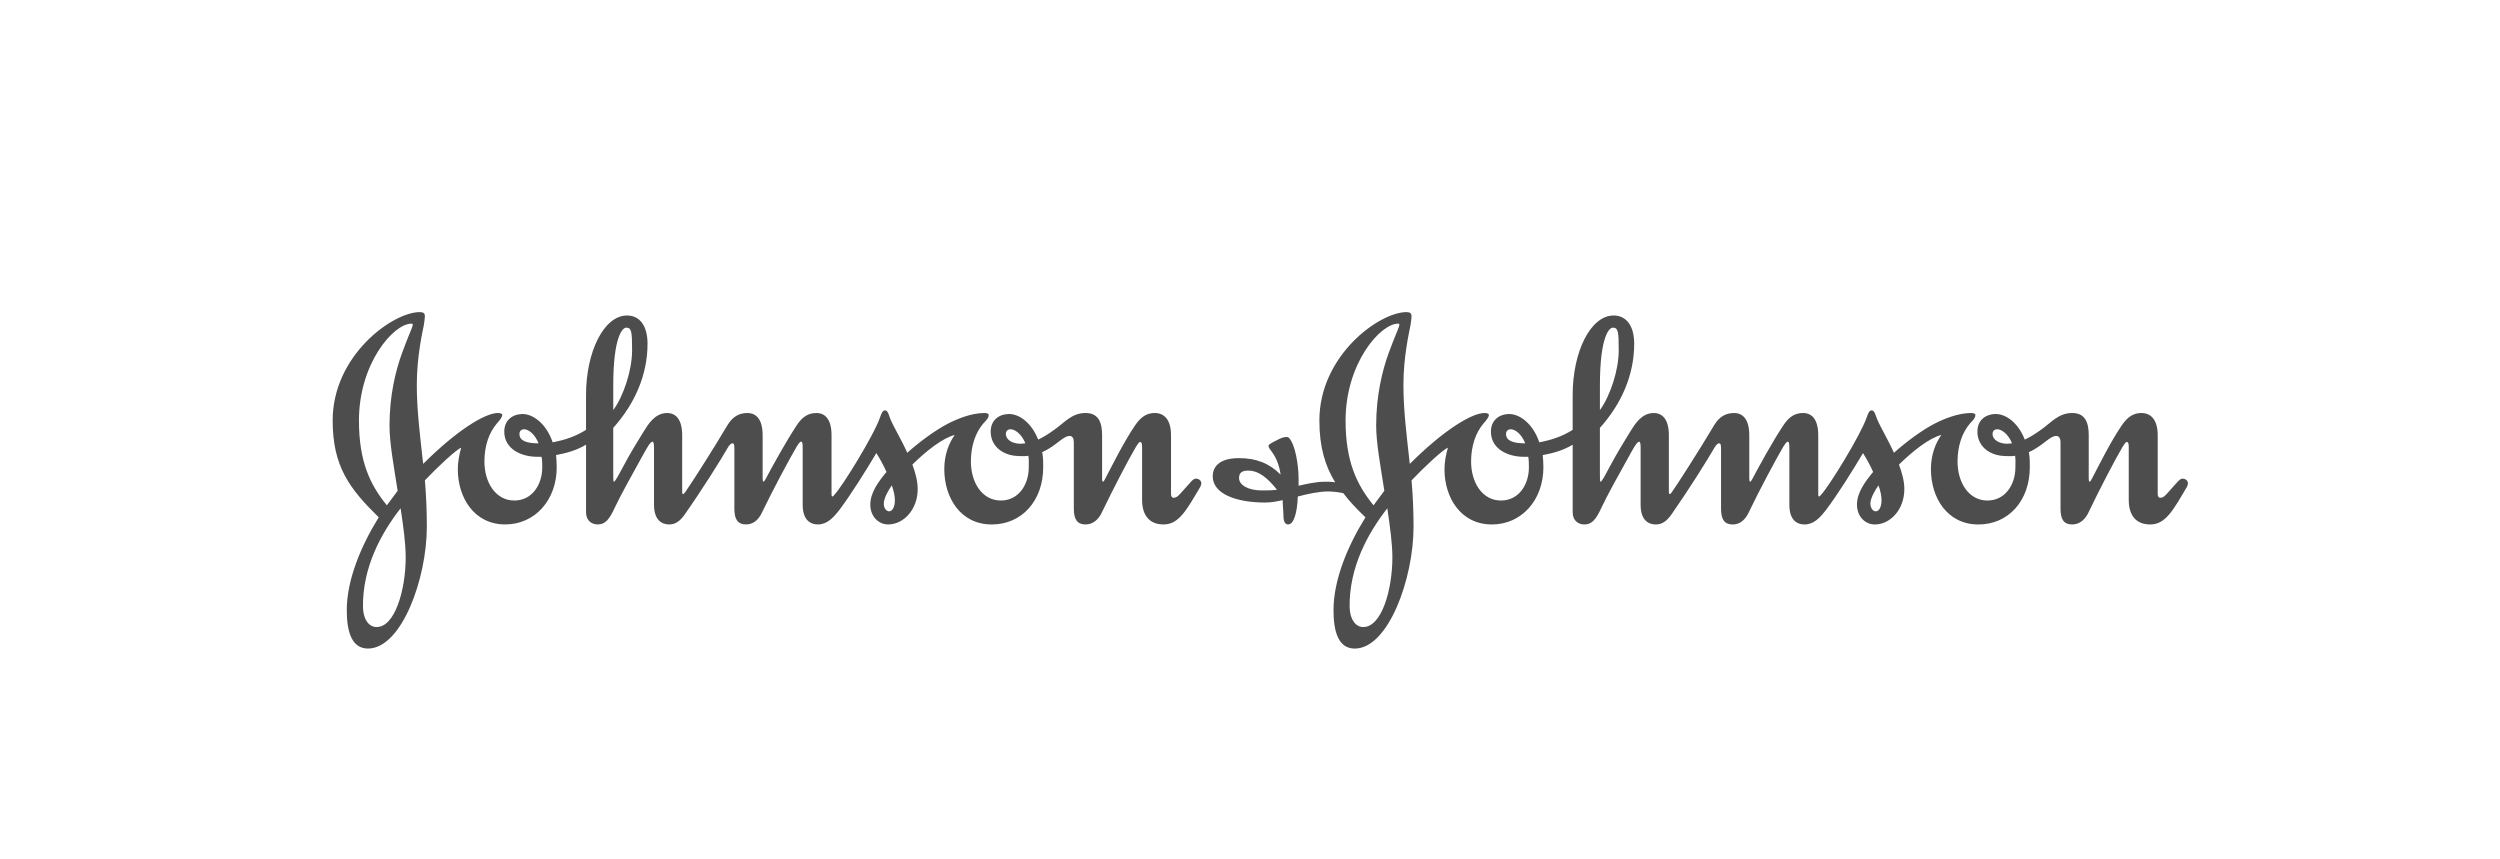
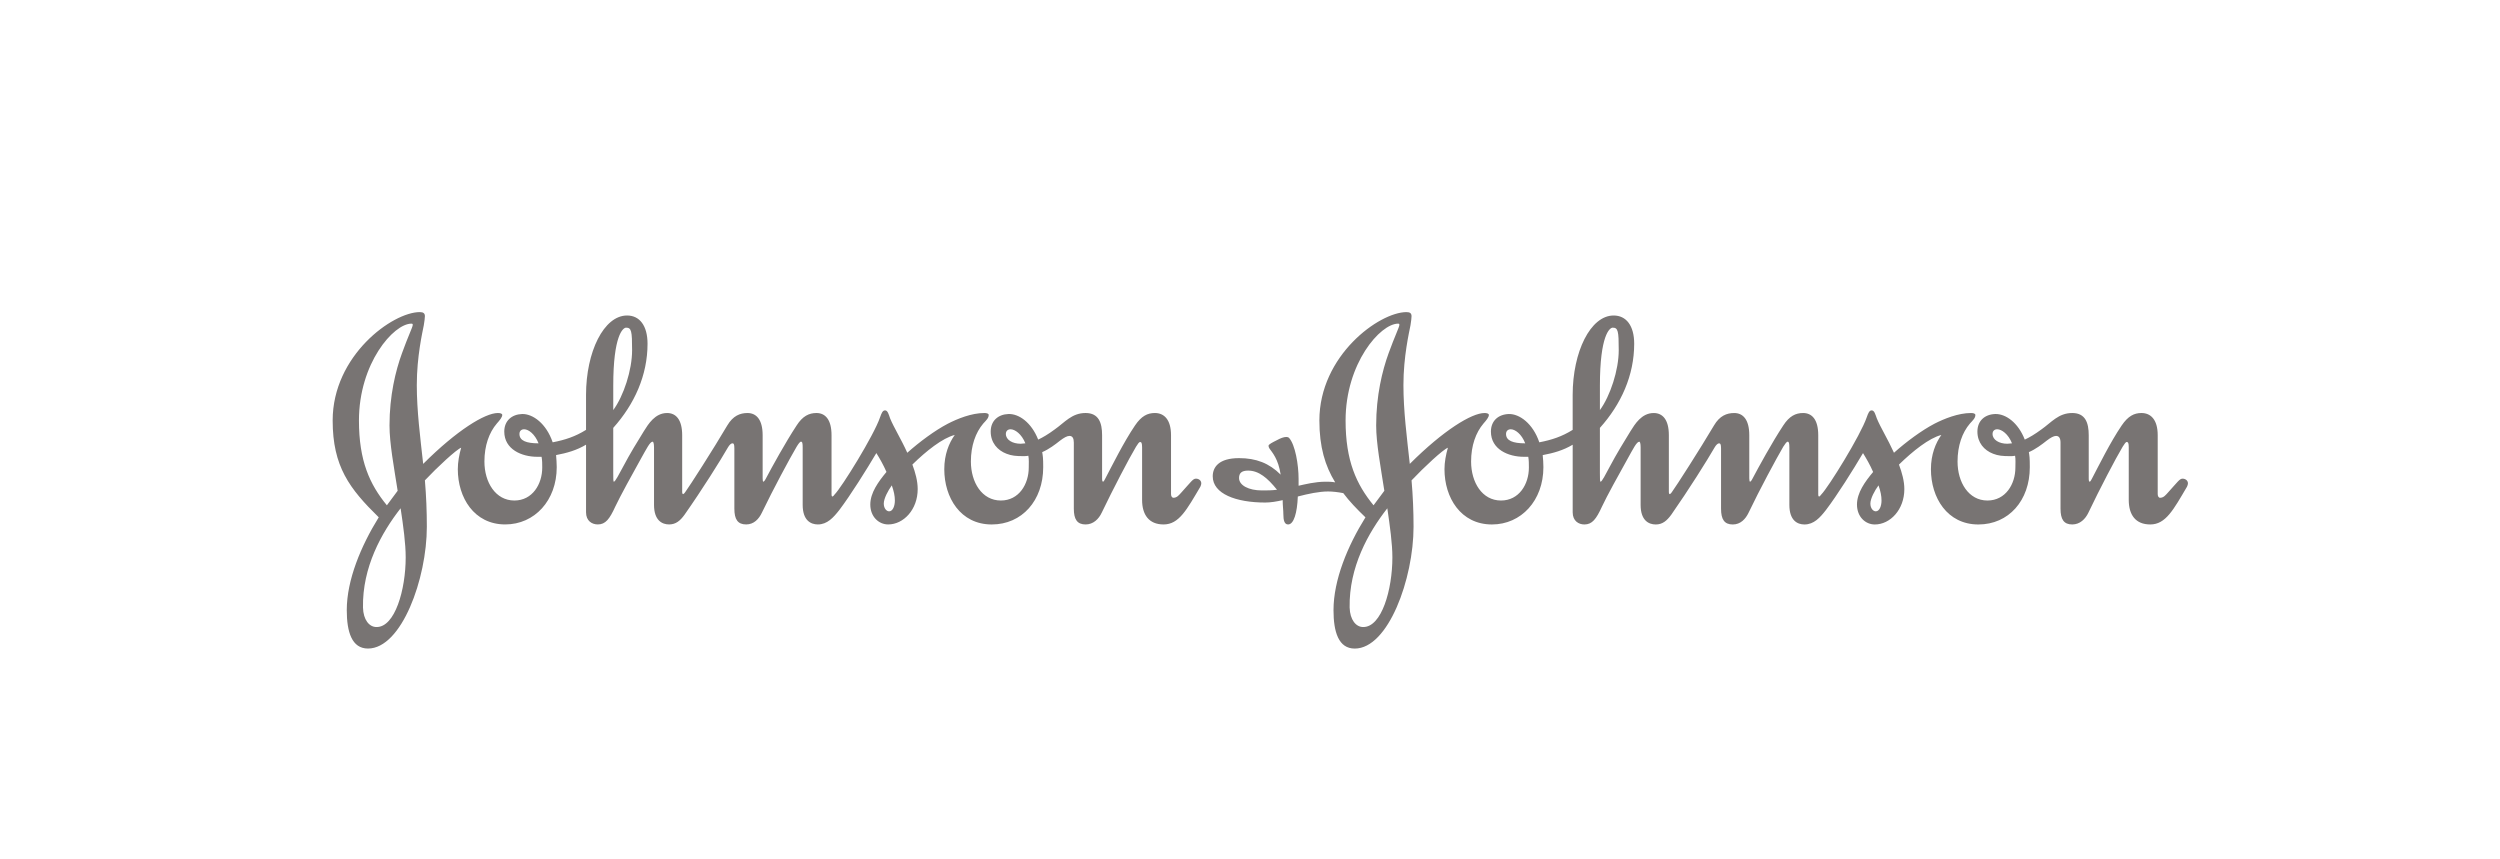
<svg xmlns="http://www.w3.org/2000/svg" version="1.1" x="0px" y="0px" width="326px" height="112px" viewBox="0 0 326 112" enable-background="new 0 0 326 112" xml:space="preserve">
  <g id="Layer_2">
-     <rect opacity="0" fill="#4D4D4D" width="326" height="112" />
+     <rect opacity="0" fill="#787473" width="326" height="112" />
  </g>
  <g id="Layer_1">
-     <path id="Fill-1" fill="#4D4D4D" d="M131.163,56.588c0-0.399,0.271-0.611,0.611-0.611c0.576,0,1.445,0.611,1.935,1.834   c-0.175,0-0.44,0.053-0.617,0.053C132.043,57.863,131.163,57.365,131.163,56.588z M67.735,56.588c0-0.399,0.259-0.611,0.614-0.611   c0.561,0,1.396,0.611,1.879,1.834C68.609,57.811,67.735,57.46,67.735,56.588z M79.969,50.27c0-6.54,1.274-7.543,1.669-7.543   c0.703,0,0.788,0.438,0.788,2.945c0,2.578-1.098,5.95-2.457,7.802V50.27z M124.501,56.718c-0.755,1.051-1.366,2.544-1.366,4.469   c0,3.686,2.102,7.203,6.185,7.203c3.949,0,6.714-3.12,6.714-7.469c0-1.264-0.047-1.438-0.13-1.963   c0.918-0.398,1.71-1.011,2.326-1.499c0.523-0.396,0.916-0.616,1.229-0.616c0.394,0,0.567,0.308,0.567,0.876v8.606   c0,1.402,0.443,2.063,1.535,2.063c1.007,0,1.715-0.707,2.106-1.539c1.452-3.028,3.553-7.062,4.471-8.596   c0.221-0.352,0.399-0.619,0.525-0.619c0.176,0,0.266,0.133,0.266,0.701v6.852c0,1.926,0.881,3.201,2.803,3.201   c2.021,0,3.026-1.938,4.794-4.919c0.083-0.179,0.121-0.309,0.121-0.434c0-0.396-0.343-0.619-0.696-0.619   c-0.398,0-0.618,0.397-1.932,1.839c-0.266,0.276-0.523,0.655-1.01,0.655c-0.174,0-0.308-0.21-0.308-0.479v-7.68   c0-2.062-0.922-2.895-2.107-2.895c-0.962,0-1.756,0.394-2.588,1.624c-1.492,2.198-3.027,5.316-3.857,6.887   c-0.095,0.183-0.22,0.445-0.306,0.445c-0.092,0-0.13-0.136-0.13-0.445v-5.616c0-1.619-0.439-2.895-2.154-2.895   c-1.799,0-2.72,1.23-4.035,2.15c-0.833,0.622-1.578,1.054-2.146,1.318c-0.882-2.237-2.502-3.372-3.863-3.338   c-1.364,0.048-2.328,0.886-2.328,2.291c0,1.439,0.882,2.443,2.061,2.891c0.656,0.262,1.271,0.312,2.153,0.312   c0.265,0,0.526,0,0.696-0.05c0.093,0.438,0.052,1.061,0.052,1.541c0,2.153-1.272,4.296-3.639,4.296   c-2.463,0-3.906-2.369-3.906-5.086c0-2.065,0.612-3.773,1.614-4.953c0.404-0.443,0.707-0.71,0.707-1.115   c0-0.205-0.303-0.256-0.569-0.256c-1.67,0-3.507,0.748-4.776,1.403c-1.676,0.88-3.645,2.333-5.271,3.78   c-0.788-1.76-1.753-3.295-2.239-4.484c-0.173-0.483-0.302-1.042-0.653-1.042c-0.311,0-0.447,0.307-0.661,0.911   c-0.787,2.328-5.001,9.133-5.923,10.055c-0.087,0.125-0.215,0.264-0.256,0.264c-0.095,0-0.145-0.043-0.145-0.312v-7.68   c0-2.062-0.833-2.895-1.965-2.895c-0.969,0-1.8,0.394-2.588,1.624c-1.445,2.198-3.208,5.402-4.039,6.979   c-0.134,0.27-0.266,0.354-0.312,0.354c-0.043,0-0.079-0.175-0.079-0.445v-5.616c0-2.062-0.837-2.895-1.979-2.895   c-0.968,0-1.884,0.359-2.634,1.624c-1.838,3.12-4.908,7.902-5.479,8.684c-0.088,0.136-0.177,0.225-0.264,0.267   c-0.087,0-0.137-0.085-0.137-0.304v-7.376c0-2.062-0.832-2.895-1.966-2.895c-1.583,0-2.455,1.455-3.031,2.37   c-0.793,1.273-1.842,2.987-2.672,4.569c-0.573,1.059-1.059,2.017-1.236,2.017c-0.084,0-0.084-0.397-0.084-1.143v-5.876   c2.759-3.079,4.472-6.847,4.472-10.971c0-2.375-1.048-3.684-2.667-3.684c-3.034,0-5.353,4.74-5.353,10.351v4.562   c-1.406,0.879-2.724,1.309-4.35,1.625c-0.831-2.45-2.588-3.725-3.987-3.691c-1.355,0.048-2.325,0.886-2.325,2.291   c0,2.322,2.282,3.288,4.295,3.288h0.57c0.086,0.44,0.086,0.925,0.086,1.405c0,2.153-1.271,4.296-3.634,4.296   c-2.454,0-3.906-2.369-3.906-5.086c0-2.065,0.608-3.773,1.618-4.953c0.398-0.443,0.708-0.838,0.708-1.115   c0-0.205-0.31-0.256-0.576-0.256c-1.666,0-5.347,2.247-9.736,6.634c-0.389-3.512-0.831-6.937-0.831-10.273   c0-3.727,0.736-6.894,0.912-7.806c0.088-0.566,0.144-0.922,0.144-1.181c0-0.354-0.187-0.534-0.66-0.534   c-3.558,0-11.368,5.663-11.368,14.131c0,6.004,2.198,8.902,6.008,12.629c-2.312,3.731-4.168,8.16-4.168,12.11   c0,2.848,0.665,5.003,2.765,5.003c4.389,0,7.676-9.121,7.676-15.882c0-2.016-0.081-4.037-0.253-6.051   c1.618-1.72,4.119-4.038,4.729-4.257c-0.261,0.922-0.437,1.89-0.437,2.803c0,3.686,2.109,7.203,6.185,7.203   c3.822,0,6.713-3.12,6.713-7.469c0-0.561-0.045-1.051-0.084-1.575c1.397-0.263,2.683-0.622,3.907-1.356v8.817   c0,1.134,0.784,1.583,1.531,1.583c1.014,0,1.541-0.707,2.279-2.321c0.621-1.323,2.282-4.346,3.291-6.15   c0.794-1.408,1.233-2.323,1.587-2.323c0.082,0,0.176,0.215,0.176,0.742v7.503c0,2.02,1.053,2.55,1.964,2.55   c0.877,0,1.452-0.482,2.022-1.275c2.284-3.251,4.7-7.105,5.658-8.777c0.177-0.3,0.396-0.527,0.573-0.527   c0.171,0,0.26,0.094,0.26,0.657v7.859c0,1.402,0.438,2.063,1.541,2.063c1.003,0,1.659-0.707,2.051-1.539   c1.458-3.028,3.602-7.022,4.528-8.596c0.214-0.352,0.435-0.66,0.566-0.66c0.182,0,0.222,0.215,0.222,0.789v7.456   c0,2.02,1.053,2.55,1.98,2.55c1.218,0,2.017-0.884,2.805-1.889c1.438-1.895,3.546-5.259,4.821-7.418   c0.442,0.705,0.919,1.542,1.321,2.461c-1.055,1.271-2.109,2.713-2.109,4.248c0,1.627,1.14,2.598,2.326,2.598   c2.014,0,3.854-1.938,3.854-4.609c0-1.049-0.301-2.148-0.693-3.199C120.761,58.822,122.914,57.112,124.501,56.718z M52.239,66.281   c0.354,2.324,0.663,4.609,0.663,6.405c0,4.204-1.399,9.121-3.814,9.079c-0.932,0-1.716-0.933-1.754-2.546   C47.244,73.959,49.744,69.482,52.239,66.281z M116.291,63.293c0.266,0.752,0.4,1.362,0.4,1.978c0,0.703-0.265,1.406-0.75,1.406   c-0.345,0-0.697-0.396-0.697-1.011C115.244,65.007,115.812,63.952,116.291,63.293z M53.823,42.369c0,0.268-0.615,1.491-1.402,3.688   c-0.833,2.278-1.629,5.521-1.629,9.427c0,2.327,0.576,5.402,1.062,8.514l-1.405,1.893c-2.241-2.728-3.642-5.791-3.642-11.059   c0-7.457,4.518-12.629,6.839-12.629C53.784,42.203,53.823,42.242,53.823,42.369z" />
-     <path id="Fill-4" fill="#4D4D4D" d="M259.829,56.588c0-0.399,0.256-0.611,0.609-0.611c0.567,0,1.445,0.611,1.927,1.834   c-0.171,0-0.435,0.053-0.619,0.053C260.703,57.863,259.829,57.365,259.829,56.588z M196.387,56.588   c0-0.399,0.269-0.611,0.615-0.611c0.571,0,1.413,0.611,1.886,1.834C197.265,57.811,196.387,57.46,196.387,56.588z M208.629,50.27   c0-6.54,1.267-7.543,1.666-7.543c0.701,0,0.788,0.438,0.788,2.945c0,2.578-1.1,5.95-2.454,7.802V50.27z M180.906,66.281   c0.341,2.324,0.661,4.609,0.661,6.405c0,4.204-1.402,9.121-3.82,9.079c-0.921,0-1.711-0.933-1.755-2.546   C175.903,73.959,178.407,69.482,180.906,66.281z M244.957,63.293c0.266,0.752,0.393,1.362,0.393,1.978   c0,0.703-0.264,1.406-0.746,1.406c-0.347,0-0.707-0.396-0.707-1.011C243.896,65.007,244.472,63.952,244.957,63.293z    M182.479,42.369c0,0.268-0.607,1.491-1.403,3.688c-0.828,2.278-1.623,5.521-1.623,9.427c0,2.327,0.586,5.402,1.065,8.514   l-1.408,1.893c-2.233-2.728-3.646-5.791-3.646-11.059c0-7.457,4.528-12.629,6.85-12.629   C182.439,42.203,182.479,42.242,182.479,42.369L182.479,42.369z M175.164,64.304c0.784,1.055,1.752,2.062,2.891,3.157   c-2.326,3.731-4.166,8.16-4.166,12.11c0,2.848,0.662,5.003,2.769,5.003c4.383,0,7.669-9.121,7.669-15.882   c0-2.016-0.086-4.037-0.261-6.051c1.625-1.72,4.117-4.038,4.739-4.257c-0.264,0.922-0.445,1.89-0.445,2.803   c0,3.686,2.106,7.203,6.191,7.203c3.812,0,6.708-3.12,6.708-7.469c0-0.561-0.041-1.051-0.09-1.575   c1.406-0.263,2.688-0.622,3.909-1.356v8.817c0,1.134,0.785,1.583,1.524,1.583c1.023,0,1.55-0.707,2.291-2.321   c0.612-1.323,2.282-4.346,3.294-6.15c0.786-1.408,1.226-2.323,1.585-2.323c0.081,0,0.165,0.215,0.165,0.742v7.503   c0,2.02,1.049,2.55,1.973,2.55c0.88,0,1.444-0.482,2.026-1.275c2.274-3.251,4.691-7.105,5.653-8.777   c0.176-0.3,0.398-0.527,0.568-0.527c0.171,0,0.267,0.094,0.267,0.657v7.859c0,1.402,0.435,2.063,1.53,2.063   c1.009,0,1.667-0.707,2.064-1.539c1.449-3.028,3.598-7.022,4.517-8.596c0.223-0.352,0.44-0.66,0.578-0.66   c0.17,0,0.22,0.215,0.22,0.789v7.456c0,2.02,1.043,2.55,1.962,2.55c1.237,0,2.028-0.884,2.812-1.889   c1.446-1.895,3.559-5.259,4.829-7.418c0.434,0.705,0.922,1.542,1.32,2.461c-1.064,1.271-2.106,2.713-2.106,4.248   c0,1.627,1.127,2.598,2.322,2.598c2.015,0,3.854-1.938,3.854-4.609c0-1.049-0.306-2.148-0.701-3.199   c1.797-1.76,3.949-3.47,5.528-3.864c-0.746,1.051-1.36,2.544-1.36,4.469c0,3.686,2.108,7.203,6.188,7.203   c3.948,0,6.705-3.12,6.705-7.469c0-1.264-0.041-1.438-0.122-1.963c0.91-0.398,1.706-1.011,2.326-1.499   c0.515-0.396,0.919-0.616,1.22-0.616c0.397,0,0.582,0.308,0.582,0.876v8.606c0,1.402,0.433,2.063,1.53,2.063   c1.004,0,1.711-0.707,2.106-1.539c1.44-3.028,3.549-7.062,4.467-8.596c0.22-0.352,0.398-0.619,0.53-0.619   c0.179,0,0.264,0.133,0.264,0.701v6.852c0,1.926,0.87,3.201,2.806,3.201c2.024,0,3.031-1.938,4.788-4.919   c0.083-0.179,0.125-0.309,0.125-0.434c0-0.396-0.352-0.619-0.7-0.619c-0.393,0-0.615,0.397-1.93,1.839   c-0.259,0.276-0.526,0.655-1.008,0.655c-0.181,0-0.305-0.21-0.305-0.479v-7.68c0-2.062-0.933-2.895-2.116-2.895   c-0.959,0-1.745,0.394-2.582,1.624c-1.495,2.198-3.024,5.316-3.853,6.887c-0.095,0.183-0.223,0.445-0.316,0.445   c-0.093,0-0.128-0.136-0.128-0.445v-5.616c0-1.619-0.438-2.895-2.148-2.895c-1.805,0-2.72,1.23-4.035,2.15   c-0.842,0.622-1.581,1.054-2.157,1.318c-0.869-2.237-2.499-3.372-3.852-3.338c-1.368,0.048-2.324,0.886-2.324,2.291   c0,1.439,0.877,2.443,2.052,2.891c0.66,0.262,1.274,0.312,2.164,0.312c0.255,0,0.509,0,0.697-0.05   c0.085,0.438,0.04,1.061,0.04,1.541c0,2.153-1.276,4.296-3.647,4.296c-2.455,0-3.896-2.369-3.896-5.086   c0-2.065,0.61-3.773,1.615-4.953c0.399-0.443,0.71-0.71,0.71-1.115c0-0.205-0.311-0.256-0.573-0.256   c-1.659,0-3.507,0.748-4.781,1.403c-1.668,0.88-3.644,2.333-5.261,3.78c-0.792-1.76-1.752-3.295-2.239-4.484   c-0.182-0.483-0.302-1.042-0.665-1.042c-0.303,0-0.438,0.307-0.653,0.911c-0.792,2.328-5,9.133-5.922,10.055   c-0.088,0.125-0.219,0.264-0.266,0.264c-0.082,0-0.13-0.043-0.13-0.312v-7.68c0-2.062-0.827-2.895-1.979-2.895   c-0.966,0-1.787,0.394-2.584,1.624c-1.452,2.198-3.201,5.402-4.035,6.979c-0.129,0.27-0.257,0.354-0.3,0.354   c-0.05,0-0.095-0.175-0.095-0.445v-5.616c0-2.062-0.827-2.895-1.97-2.895c-0.967,0-1.896,0.359-2.634,1.624   c-1.849,3.12-4.915,7.902-5.488,8.684c-0.078,0.136-0.171,0.225-0.265,0.267c-0.077,0-0.13-0.085-0.13-0.304v-7.376   c0-2.062-0.83-2.895-1.975-2.895c-1.585,0-2.455,1.455-3.03,2.37c-0.788,1.273-1.835,2.987-2.672,4.569   c-0.566,1.059-1.05,2.017-1.226,2.017c-0.089,0-0.089-0.397-0.089-1.143v-5.876c2.768-3.079,4.472-6.847,4.472-10.971   c0-2.375-1.049-3.684-2.679-3.684c-3.021,0-5.344,4.74-5.344,10.351v4.562c-1.408,0.879-2.725,1.309-4.351,1.625   c-0.827-2.45-2.584-3.725-3.979-3.691c-1.369,0.048-2.331,0.886-2.331,2.291c0,2.322,2.275,3.288,4.298,3.288h0.574   c0.08,0.44,0.08,0.925,0.08,1.405c0,2.153-1.267,4.296-3.639,4.296c-2.457,0-3.897-2.369-3.897-5.086   c0-2.065,0.612-3.773,1.614-4.953c0.394-0.443,0.703-0.838,0.703-1.115c0-0.205-0.31-0.256-0.569-0.256   c-1.668,0-5.352,2.247-9.743,6.634c-0.385-3.512-0.829-6.937-0.829-10.273c0-3.727,0.746-6.894,0.921-7.806   c0.087-0.566,0.136-0.922,0.136-1.181c0-0.354-0.179-0.534-0.653-0.534c-3.555,0-11.364,5.663-11.364,14.131   c0,3.46,0.745,5.923,2.062,8.07c-0.49-0.085-0.877-0.085-1.237-0.085c-1.397,0-2.718,0.347-3.536,0.526v-0.88   c0-1.881-0.445-4.473-1.237-5.351c-0.095-0.091-0.225-0.13-0.348-0.13c-0.361,0-0.794,0.17-1.274,0.436   c-0.531,0.264-1.058,0.53-1.058,0.701c0,0.085,0,0.173,0.133,0.392c0.309,0.448,1.145,1.318,1.446,3.386   c-1.495-1.493-3.198-2.154-5.427-2.154c-2.637,0-3.431,1.18-3.431,2.371c0,2.279,3.026,3.42,6.85,3.42   c0.7,0,1.486-0.132,2.271-0.312c0,0.705,0.09,1.327,0.09,1.85c0,0.746,0.127,1.32,0.615,1.32c0.745,0,1.186-1.499,1.27-3.645   c1.36-0.354,2.767-0.657,3.956-0.657C173.759,64.089,174.468,64.168,175.164,64.304L175.164,64.304z M166.522,63.864   c-0.74,0.088-1.188,0.088-1.972,0.088c-1.715,0-2.979-0.659-2.979-1.617c0-0.611,0.303-0.969,1.18-0.969   C164.158,61.366,165.291,62.335,166.522,63.864z" />
+     <path id="Fill-1" fill="#787473" d="M131.163,56.588c0-0.399,0.271-0.611,0.611-0.611c0.576,0,1.445,0.611,1.935,1.834   c-0.175,0-0.44,0.053-0.617,0.053C132.043,57.863,131.163,57.365,131.163,56.588z M67.735,56.588c0-0.399,0.259-0.611,0.614-0.611   c0.561,0,1.396,0.611,1.879,1.834C68.609,57.811,67.735,57.46,67.735,56.588z M79.969,50.27c0-6.54,1.274-7.543,1.669-7.543   c0.703,0,0.788,0.438,0.788,2.945c0,2.578-1.098,5.95-2.457,7.802V50.27z M124.501,56.718c-0.755,1.051-1.366,2.544-1.366,4.469   c0,3.686,2.102,7.203,6.185,7.203c3.949,0,6.714-3.12,6.714-7.469c0-1.264-0.047-1.438-0.13-1.963   c0.918-0.398,1.71-1.011,2.326-1.499c0.523-0.396,0.916-0.616,1.229-0.616c0.394,0,0.567,0.308,0.567,0.876v8.606   c0,1.402,0.443,2.063,1.535,2.063c1.007,0,1.715-0.707,2.106-1.539c1.452-3.028,3.553-7.062,4.471-8.596   c0.221-0.352,0.399-0.619,0.525-0.619c0.176,0,0.266,0.133,0.266,0.701v6.852c0,1.926,0.881,3.201,2.803,3.201   c2.021,0,3.026-1.938,4.794-4.919c0.083-0.179,0.121-0.309,0.121-0.434c0-0.396-0.343-0.619-0.696-0.619   c-0.398,0-0.618,0.397-1.932,1.839c-0.266,0.276-0.523,0.655-1.01,0.655c-0.174,0-0.308-0.21-0.308-0.479v-7.68   c0-2.062-0.922-2.895-2.107-2.895c-0.962,0-1.756,0.394-2.588,1.624c-1.492,2.198-3.027,5.316-3.857,6.887   c-0.095,0.183-0.22,0.445-0.306,0.445c-0.092,0-0.13-0.136-0.13-0.445v-5.616c0-1.619-0.439-2.895-2.154-2.895   c-1.799,0-2.72,1.23-4.035,2.15c-0.833,0.622-1.578,1.054-2.146,1.318c-0.882-2.237-2.502-3.372-3.863-3.338   c-1.364,0.048-2.328,0.886-2.328,2.291c0,1.439,0.882,2.443,2.061,2.891c0.656,0.262,1.271,0.312,2.153,0.312   c0.265,0,0.526,0,0.696-0.05c0.093,0.438,0.052,1.061,0.052,1.541c0,2.153-1.272,4.296-3.639,4.296   c-2.463,0-3.906-2.369-3.906-5.086c0-2.065,0.612-3.773,1.614-4.953c0.404-0.443,0.707-0.71,0.707-1.115   c0-0.205-0.303-0.256-0.569-0.256c-1.67,0-3.507,0.748-4.776,1.403c-1.676,0.88-3.645,2.333-5.271,3.78   c-0.788-1.76-1.753-3.295-2.239-4.484c-0.173-0.483-0.302-1.042-0.653-1.042c-0.311,0-0.447,0.307-0.661,0.911   c-0.787,2.328-5.001,9.133-5.923,10.055c-0.087,0.125-0.215,0.264-0.256,0.264c-0.095,0-0.145-0.043-0.145-0.312v-7.68   c0-2.062-0.833-2.895-1.965-2.895c-0.969,0-1.8,0.394-2.588,1.624c-1.445,2.198-3.208,5.402-4.039,6.979   c-0.134,0.27-0.266,0.354-0.312,0.354c-0.043,0-0.079-0.175-0.079-0.445v-5.616c0-2.062-0.837-2.895-1.979-2.895   c-0.968,0-1.884,0.359-2.634,1.624c-1.838,3.12-4.908,7.902-5.479,8.684c-0.088,0.136-0.177,0.225-0.264,0.267   c-0.087,0-0.137-0.085-0.137-0.304v-7.376c0-2.062-0.832-2.895-1.966-2.895c-1.583,0-2.455,1.455-3.031,2.37   c-0.793,1.273-1.842,2.987-2.672,4.569c-0.573,1.059-1.059,2.017-1.236,2.017c-0.084,0-0.084-0.397-0.084-1.143v-5.876   c2.759-3.079,4.472-6.847,4.472-10.971c0-2.375-1.048-3.684-2.667-3.684c-3.034,0-5.353,4.74-5.353,10.351v4.562   c-1.406,0.879-2.724,1.309-4.35,1.625c-0.831-2.45-2.588-3.725-3.987-3.691c-1.355,0.048-2.325,0.886-2.325,2.291   c0,2.322,2.282,3.288,4.295,3.288h0.57c0.086,0.44,0.086,0.925,0.086,1.405c0,2.153-1.271,4.296-3.634,4.296   c-2.454,0-3.906-2.369-3.906-5.086c0-2.065,0.608-3.773,1.618-4.953c0.398-0.443,0.708-0.838,0.708-1.115   c0-0.205-0.31-0.256-0.576-0.256c-1.666,0-5.347,2.247-9.736,6.634c-0.389-3.512-0.831-6.937-0.831-10.273   c0-3.727,0.736-6.894,0.912-7.806c0.088-0.566,0.144-0.922,0.144-1.181c0-0.354-0.187-0.534-0.66-0.534   c-3.558,0-11.368,5.663-11.368,14.131c0,6.004,2.198,8.902,6.008,12.629c-2.312,3.731-4.168,8.16-4.168,12.11   c0,2.848,0.665,5.003,2.765,5.003c4.389,0,7.676-9.121,7.676-15.882c0-2.016-0.081-4.037-0.253-6.051   c1.618-1.72,4.119-4.038,4.729-4.257c-0.261,0.922-0.437,1.89-0.437,2.803c0,3.686,2.109,7.203,6.185,7.203   c3.822,0,6.713-3.12,6.713-7.469c0-0.561-0.045-1.051-0.084-1.575c1.397-0.263,2.683-0.622,3.907-1.356v8.817   c0,1.134,0.784,1.583,1.531,1.583c1.014,0,1.541-0.707,2.279-2.321c0.621-1.323,2.282-4.346,3.291-6.15   c0.794-1.408,1.233-2.323,1.587-2.323c0.082,0,0.176,0.215,0.176,0.742v7.503c0,2.02,1.053,2.55,1.964,2.55   c0.877,0,1.452-0.482,2.022-1.275c2.284-3.251,4.7-7.105,5.658-8.777c0.177-0.3,0.396-0.527,0.573-0.527   c0.171,0,0.26,0.094,0.26,0.657v7.859c0,1.402,0.438,2.063,1.541,2.063c1.003,0,1.659-0.707,2.051-1.539   c1.458-3.028,3.602-7.022,4.528-8.596c0.214-0.352,0.435-0.66,0.566-0.66c0.182,0,0.222,0.215,0.222,0.789v7.456   c0,2.02,1.053,2.55,1.98,2.55c1.218,0,2.017-0.884,2.805-1.889c1.438-1.895,3.546-5.259,4.821-7.418   c0.442,0.705,0.919,1.542,1.321,2.461c-1.055,1.271-2.109,2.713-2.109,4.248c0,1.627,1.14,2.598,2.326,2.598   c2.014,0,3.854-1.938,3.854-4.609c0-1.049-0.301-2.148-0.693-3.199C120.761,58.822,122.914,57.112,124.501,56.718z M52.239,66.281   c0.354,2.324,0.663,4.609,0.663,6.405c0,4.204-1.399,9.121-3.814,9.079c-0.932,0-1.716-0.933-1.754-2.546   C47.244,73.959,49.744,69.482,52.239,66.281z M116.291,63.293c0.266,0.752,0.4,1.362,0.4,1.978c0,0.703-0.265,1.406-0.75,1.406   c-0.345,0-0.697-0.396-0.697-1.011C115.244,65.007,115.812,63.952,116.291,63.293z M53.823,42.369c0,0.268-0.615,1.491-1.402,3.688   c-0.833,2.278-1.629,5.521-1.629,9.427c0,2.327,0.576,5.402,1.062,8.514l-1.405,1.893c-2.241-2.728-3.642-5.791-3.642-11.059   c0-7.457,4.518-12.629,6.839-12.629C53.784,42.203,53.823,42.242,53.823,42.369z" />
+     <path id="Fill-4" fill="#787473" d="M259.829,56.588c0-0.399,0.256-0.611,0.609-0.611c0.567,0,1.445,0.611,1.927,1.834   c-0.171,0-0.435,0.053-0.619,0.053C260.703,57.863,259.829,57.365,259.829,56.588z M196.387,56.588   c0-0.399,0.269-0.611,0.615-0.611c0.571,0,1.413,0.611,1.886,1.834C197.265,57.811,196.387,57.46,196.387,56.588z M208.629,50.27   c0-6.54,1.267-7.543,1.666-7.543c0.701,0,0.788,0.438,0.788,2.945c0,2.578-1.1,5.95-2.454,7.802V50.27z M180.906,66.281   c0.341,2.324,0.661,4.609,0.661,6.405c0,4.204-1.402,9.121-3.82,9.079c-0.921,0-1.711-0.933-1.755-2.546   C175.903,73.959,178.407,69.482,180.906,66.281z M244.957,63.293c0.266,0.752,0.393,1.362,0.393,1.978   c0,0.703-0.264,1.406-0.746,1.406c-0.347,0-0.707-0.396-0.707-1.011C243.896,65.007,244.472,63.952,244.957,63.293z    M182.479,42.369c0,0.268-0.607,1.491-1.403,3.688c-0.828,2.278-1.623,5.521-1.623,9.427c0,2.327,0.586,5.402,1.065,8.514   l-1.408,1.893c-2.233-2.728-3.646-5.791-3.646-11.059c0-7.457,4.528-12.629,6.85-12.629   C182.439,42.203,182.479,42.242,182.479,42.369L182.479,42.369z M175.164,64.304c0.784,1.055,1.752,2.062,2.891,3.157   c-2.326,3.731-4.166,8.16-4.166,12.11c0,2.848,0.662,5.003,2.769,5.003c4.383,0,7.669-9.121,7.669-15.882   c0-2.016-0.086-4.037-0.261-6.051c1.625-1.72,4.117-4.038,4.739-4.257c-0.264,0.922-0.445,1.89-0.445,2.803   c0,3.686,2.106,7.203,6.191,7.203c3.812,0,6.708-3.12,6.708-7.469c0-0.561-0.041-1.051-0.09-1.575   c1.406-0.263,2.688-0.622,3.909-1.356v8.817c0,1.134,0.785,1.583,1.524,1.583c1.023,0,1.55-0.707,2.291-2.321   c0.612-1.323,2.282-4.346,3.294-6.15c0.786-1.408,1.226-2.323,1.585-2.323c0.081,0,0.165,0.215,0.165,0.742v7.503   c0,2.02,1.049,2.55,1.973,2.55c0.88,0,1.444-0.482,2.026-1.275c2.274-3.251,4.691-7.105,5.653-8.777   c0.176-0.3,0.398-0.527,0.568-0.527c0.171,0,0.267,0.094,0.267,0.657v7.859c0,1.402,0.435,2.063,1.53,2.063   c1.009,0,1.667-0.707,2.064-1.539c1.449-3.028,3.598-7.022,4.517-8.596c0.223-0.352,0.44-0.66,0.578-0.66   c0.17,0,0.22,0.215,0.22,0.789v7.456c0,2.02,1.043,2.55,1.962,2.55c1.237,0,2.028-0.884,2.812-1.889   c1.446-1.895,3.559-5.259,4.829-7.418c0.434,0.705,0.922,1.542,1.32,2.461c-1.064,1.271-2.106,2.713-2.106,4.248   c0,1.627,1.127,2.598,2.322,2.598c2.015,0,3.854-1.938,3.854-4.609c0-1.049-0.306-2.148-0.701-3.199   c1.797-1.76,3.949-3.47,5.528-3.864c-0.746,1.051-1.36,2.544-1.36,4.469c0,3.686,2.108,7.203,6.188,7.203   c3.948,0,6.705-3.12,6.705-7.469c0-1.264-0.041-1.438-0.122-1.963c0.91-0.398,1.706-1.011,2.326-1.499   c0.515-0.396,0.919-0.616,1.22-0.616c0.397,0,0.582,0.308,0.582,0.876v8.606c0,1.402,0.433,2.063,1.53,2.063   c1.004,0,1.711-0.707,2.106-1.539c1.44-3.028,3.549-7.062,4.467-8.596c0.22-0.352,0.398-0.619,0.53-0.619   c0.179,0,0.264,0.133,0.264,0.701v6.852c0,1.926,0.87,3.201,2.806,3.201c2.024,0,3.031-1.938,4.788-4.919   c0.083-0.179,0.125-0.309,0.125-0.434c0-0.396-0.352-0.619-0.7-0.619c-0.393,0-0.615,0.397-1.93,1.839   c-0.259,0.276-0.526,0.655-1.008,0.655c-0.181,0-0.305-0.21-0.305-0.479v-7.68c0-2.062-0.933-2.895-2.116-2.895   c-0.959,0-1.745,0.394-2.582,1.624c-1.495,2.198-3.024,5.316-3.853,6.887c-0.095,0.183-0.223,0.445-0.316,0.445   c-0.093,0-0.128-0.136-0.128-0.445v-5.616c0-1.619-0.438-2.895-2.148-2.895c-1.805,0-2.72,1.23-4.035,2.15   c-0.842,0.622-1.581,1.054-2.157,1.318c-0.869-2.237-2.499-3.372-3.852-3.338c-1.368,0.048-2.324,0.886-2.324,2.291   c0,1.439,0.877,2.443,2.052,2.891c0.66,0.262,1.274,0.312,2.164,0.312c0.255,0,0.509,0,0.697-0.05   c0.085,0.438,0.04,1.061,0.04,1.541c0,2.153-1.276,4.296-3.647,4.296c-2.455,0-3.896-2.369-3.896-5.086   c0-2.065,0.61-3.773,1.615-4.953c0.399-0.443,0.71-0.71,0.71-1.115c0-0.205-0.311-0.256-0.573-0.256   c-1.659,0-3.507,0.748-4.781,1.403c-1.668,0.88-3.644,2.333-5.261,3.78c-0.792-1.76-1.752-3.295-2.239-4.484   c-0.182-0.483-0.302-1.042-0.665-1.042c-0.303,0-0.438,0.307-0.653,0.911c-0.792,2.328-5,9.133-5.922,10.055   c-0.088,0.125-0.219,0.264-0.266,0.264c-0.082,0-0.13-0.043-0.13-0.312v-7.68c0-2.062-0.827-2.895-1.979-2.895   c-0.966,0-1.787,0.394-2.584,1.624c-1.452,2.198-3.201,5.402-4.035,6.979c-0.129,0.27-0.257,0.354-0.3,0.354   c-0.05,0-0.095-0.175-0.095-0.445v-5.616c0-2.062-0.827-2.895-1.97-2.895c-0.967,0-1.896,0.359-2.634,1.624   c-1.849,3.12-4.915,7.902-5.488,8.684c-0.078,0.136-0.171,0.225-0.265,0.267c-0.077,0-0.13-0.085-0.13-0.304v-7.376   c0-2.062-0.83-2.895-1.975-2.895c-1.585,0-2.455,1.455-3.03,2.37c-0.788,1.273-1.835,2.987-2.672,4.569   c-0.566,1.059-1.05,2.017-1.226,2.017c-0.089,0-0.089-0.397-0.089-1.143v-5.876c2.768-3.079,4.472-6.847,4.472-10.971   c0-2.375-1.049-3.684-2.679-3.684c-3.021,0-5.344,4.74-5.344,10.351v4.562c-1.408,0.879-2.725,1.309-4.351,1.625   c-0.827-2.45-2.584-3.725-3.979-3.691c-1.369,0.048-2.331,0.886-2.331,2.291c0,2.322,2.275,3.288,4.298,3.288h0.574   c0.08,0.44,0.08,0.925,0.08,1.405c0,2.153-1.267,4.296-3.639,4.296c-2.457,0-3.897-2.369-3.897-5.086   c0-2.065,0.612-3.773,1.614-4.953c0.394-0.443,0.703-0.838,0.703-1.115c0-0.205-0.31-0.256-0.569-0.256   c-1.668,0-5.352,2.247-9.743,6.634c-0.385-3.512-0.829-6.937-0.829-10.273c0-3.727,0.746-6.894,0.921-7.806   c0.087-0.566,0.136-0.922,0.136-1.181c0-0.354-0.179-0.534-0.653-0.534c-3.555,0-11.364,5.663-11.364,14.131   c0,3.46,0.745,5.923,2.062,8.07c-0.49-0.085-0.877-0.085-1.237-0.085c-1.397,0-2.718,0.347-3.536,0.526v-0.88   c0-1.881-0.445-4.473-1.237-5.351c-0.095-0.091-0.225-0.13-0.348-0.13c-0.361,0-0.794,0.17-1.274,0.436   c-0.531,0.264-1.058,0.53-1.058,0.701c0,0.085,0,0.173,0.133,0.392c0.309,0.448,1.145,1.318,1.446,3.386   c-1.495-1.493-3.198-2.154-5.427-2.154c-2.637,0-3.431,1.18-3.431,2.371c0,2.279,3.026,3.42,6.85,3.42   c0.7,0,1.486-0.132,2.271-0.312c0,0.705,0.09,1.327,0.09,1.85c0,0.746,0.127,1.32,0.615,1.32c0.745,0,1.186-1.499,1.27-3.645   c1.36-0.354,2.767-0.657,3.956-0.657C173.759,64.089,174.468,64.168,175.164,64.304L175.164,64.304z M166.522,63.864   c-0.74,0.088-1.188,0.088-1.972,0.088c-1.715,0-2.979-0.659-2.979-1.617c0-0.611,0.303-0.969,1.18-0.969   C164.158,61.366,165.291,62.335,166.522,63.864z" />
  </g>
</svg>
